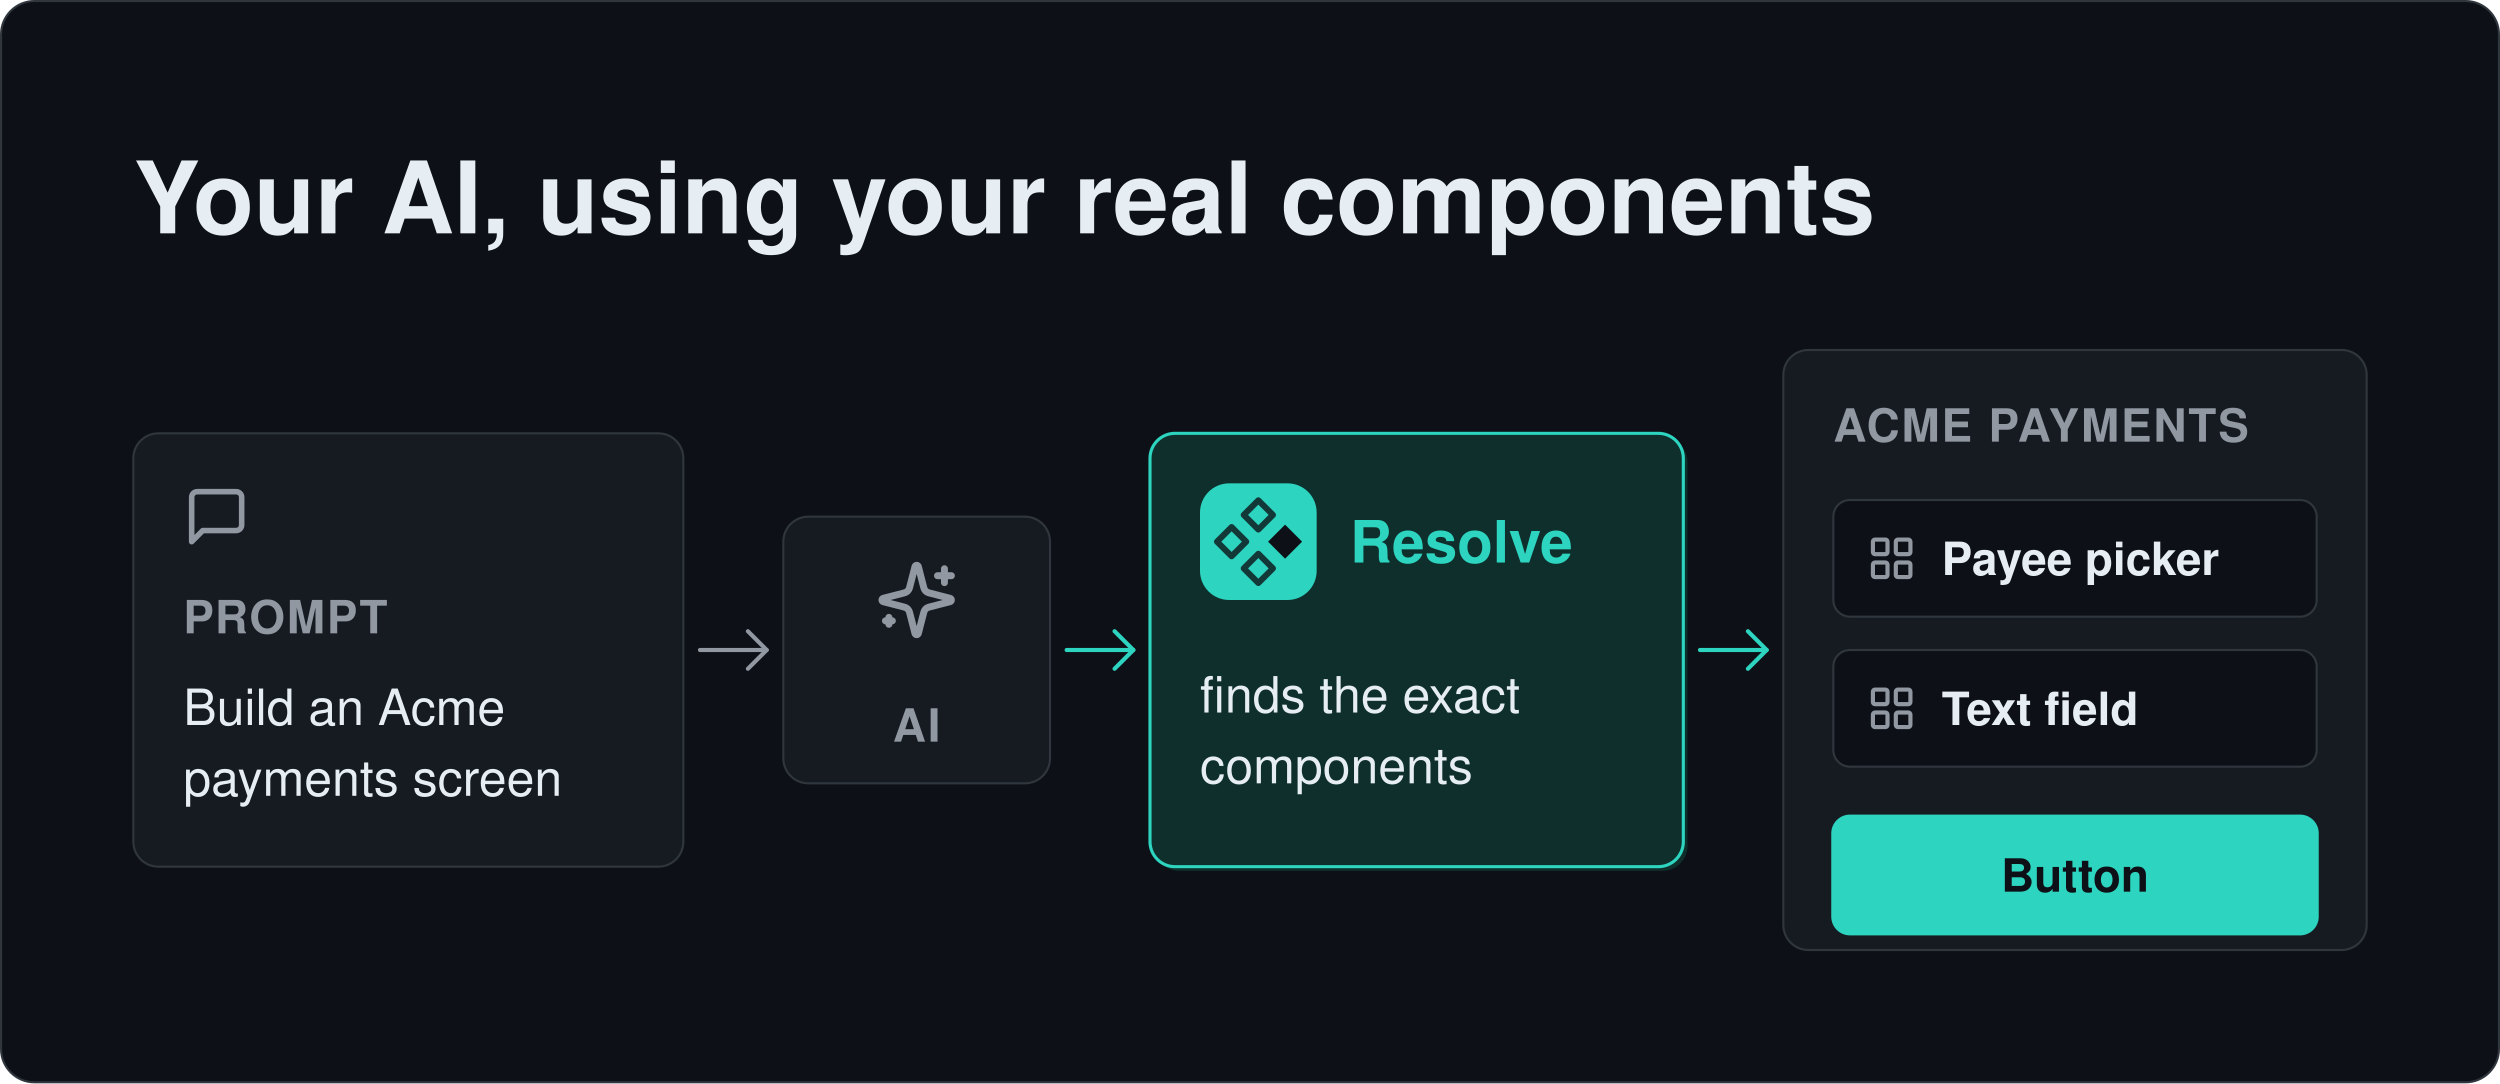
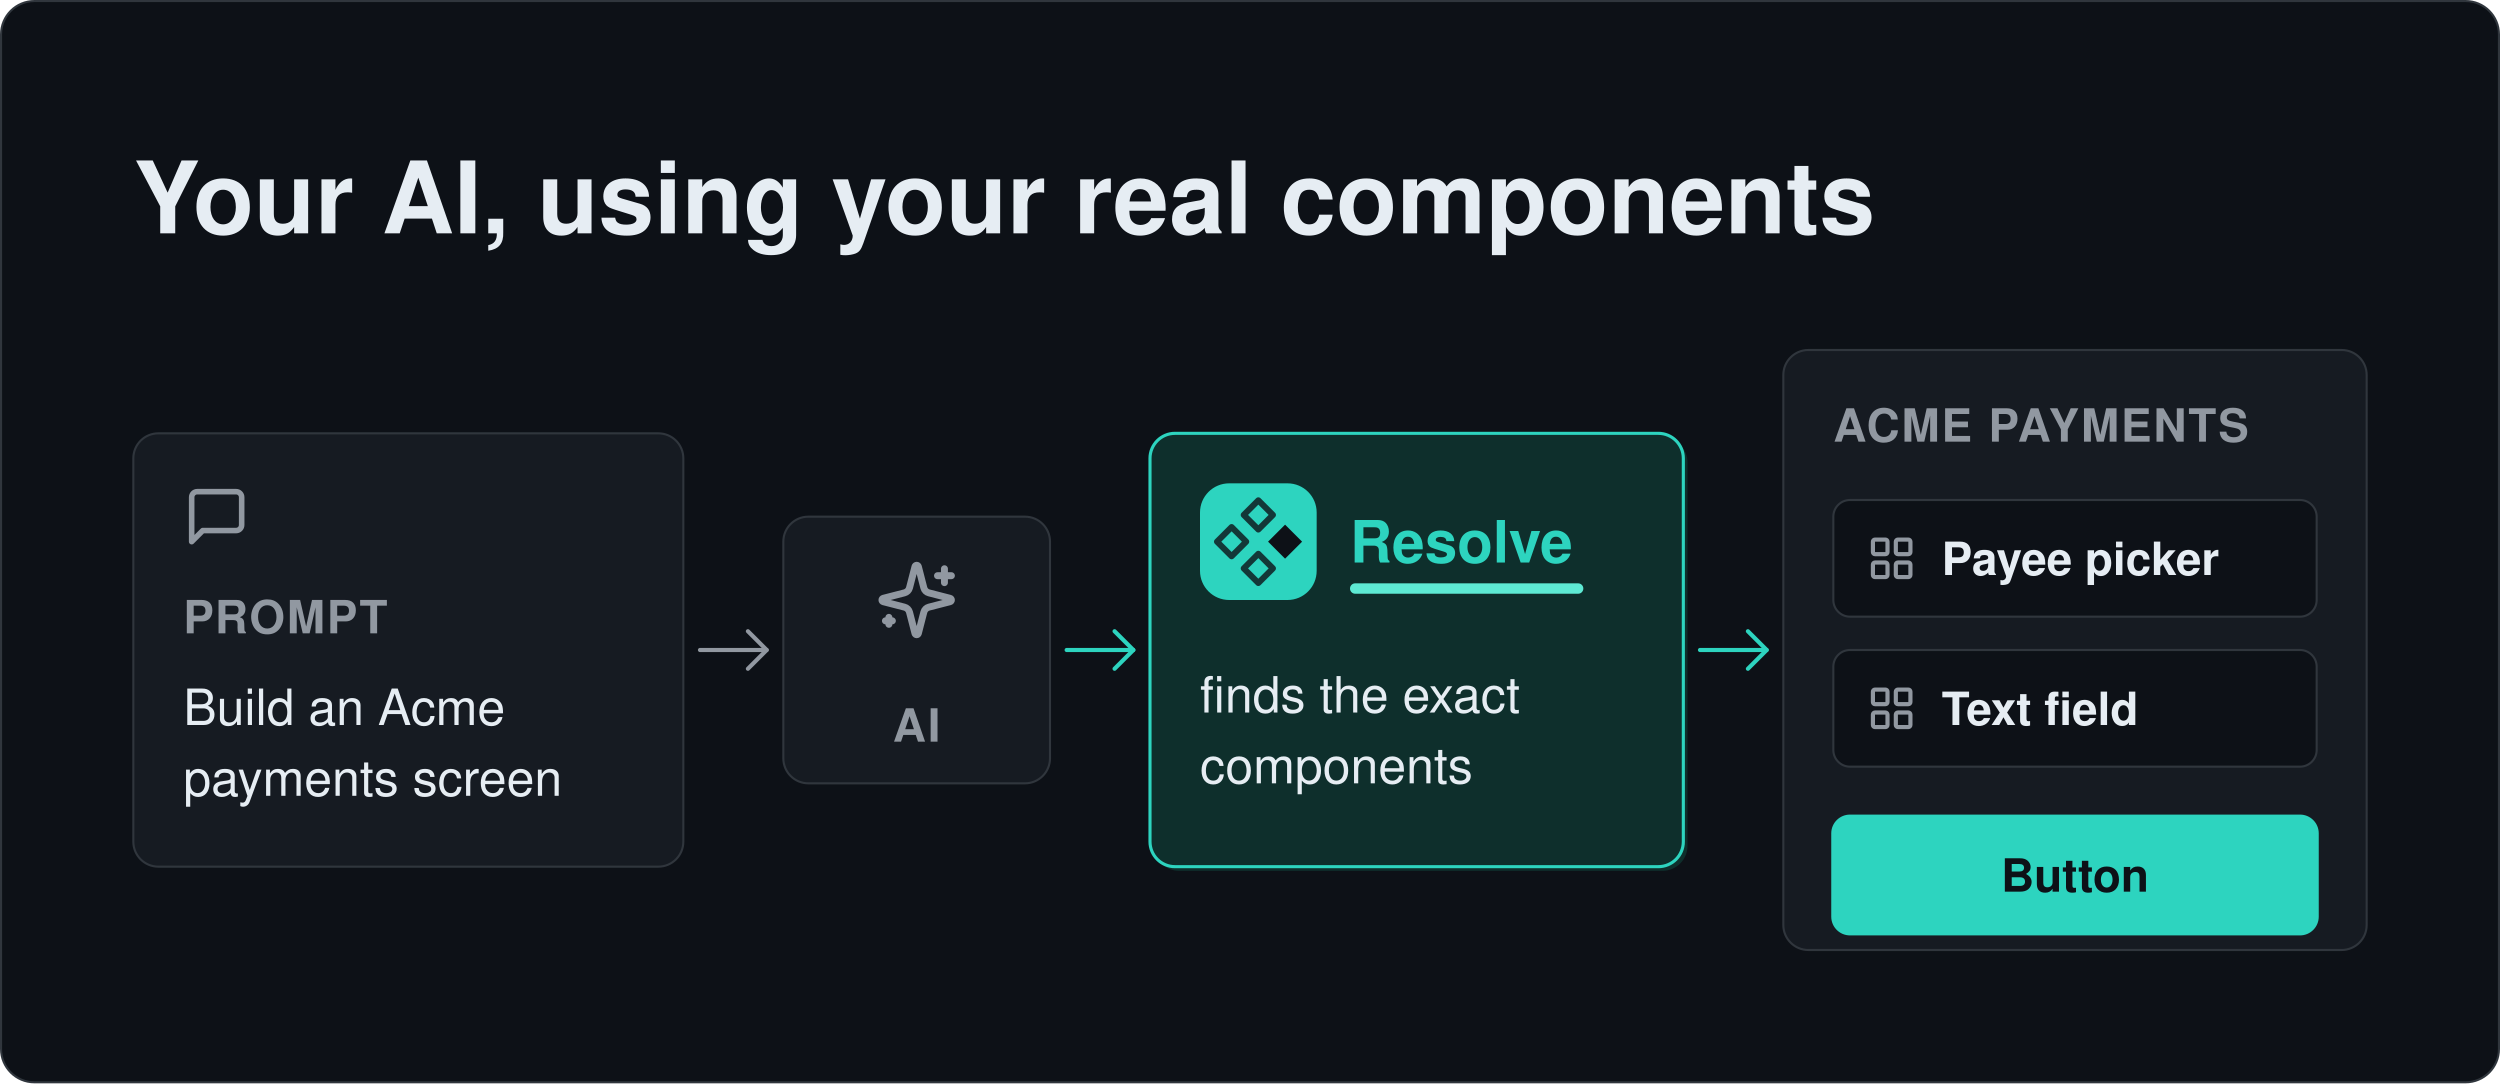
<svg xmlns="http://www.w3.org/2000/svg" width="1200" height="520" viewBox="0 0 1200 520" role="img" aria-labelledby="t d">
  <rect x="0.5" y="0.5" width="1199" height="519" rx="16" fill="#0D1117" stroke="#30363D" stroke-width="1" />
  <text x="64" y="112" font-family="-apple-system,'Segoe UI',Helvetica,Arial,sans-serif" font-size="48" font-weight="600" fill="#E6EDF3" text-anchor="start">Your AI, using your real components</text>
  <rect x="64" y="208" width="264" height="208" rx="12" fill="#161B22" stroke="#30363D" stroke-width="1" />
  <g transform="translate(88 232) scale(1.333333)" fill="none" stroke="#9198A1" stroke-width="2" stroke-linecap="round" stroke-linejoin="round">
    <path d="M21 15a2 2 0 0 1-2 2H7l-4 4V5a2 2 0 0 1 2-2h14a2 2 0 0 1 2 2z" />
  </g>
  <text x="88" y="304" font-family="-apple-system,'Segoe UI',Helvetica,Arial,sans-serif" font-size="22" font-weight="600" fill="#9198A1" text-anchor="start" letter-spacing="0.04em">PROMPT</text>
  <text x="88" y="348" font-family="-apple-system,'Segoe UI',Helvetica,Arial,sans-serif" font-size="24" font-weight="400" fill="#E6EDF3" text-anchor="start">Build an Acme</text>
  <text x="88" y="382" font-family="-apple-system,'Segoe UI',Helvetica,Arial,sans-serif" font-size="24" font-weight="400" fill="#E6EDF3" text-anchor="start">payments screen</text>
  <g fill="none" stroke="#9198A1" stroke-width="2" stroke-linecap="round" stroke-linejoin="round">
    <path d="M336 312.0 H368" />
    <path d="M359 303.0 L368 312.0 L359 321.0" />
  </g>
  <rect x="376" y="248.0" width="128" height="128" rx="12" fill="#161B22" stroke="#30363D" stroke-width="1" />
  <g transform="translate(420 268.0) scale(1.666667)" fill="none" stroke="#9198A1" stroke-width="2" stroke-linecap="round" stroke-linejoin="round">
    <path d="M9.937 15.5A2 2 0 0 0 8.5 14.063l-6.135-1.582a.5.5 0 0 1 0-.962L8.5 9.936A2 2 0 0 0 9.937 8.5l1.582-6.135a.5.5 0 0 1 .963 0L14.063 8.5A2 2 0 0 0 15.5 9.937l6.135 1.581a.5.5 0 0 1 0 .964L15.5 14.063a2 2 0 0 0-1.437 1.437l-1.582 6.135a.5.5 0 0 1-.963 0z" />
    <path d="M20 3v4" />
    <path d="M22 5h-4" />
    <path d="M4 17v2" />
    <path d="M5 18H3" />
  </g>
  <text x="440.0" y="356.0" font-family="-apple-system,'Segoe UI',Helvetica,Arial,sans-serif" font-size="22" font-weight="600" fill="#9198A1" text-anchor="middle" letter-spacing="0.04em">AI</text>
  <g fill="none" stroke="#2DD4BF" stroke-width="2" stroke-linecap="round" stroke-linejoin="round">
    <path d="M512 312.0 H544" />
    <path d="M535 303.0 L544 312.0 L535 321.0" />
  </g>
  <rect x="554" y="210" width="256" height="208" rx="12" fill="#0E2F2C" />
  <rect x="552" y="208" width="256" height="208" rx="12" fill="#0E2F2C" stroke="#2DD4BF" stroke-width="1.5" />
  <g transform="translate(576 232) scale(0.5833333)">
    <rect x="1" y="1" width="94" height="94" rx="23" fill="#2DD4BF" stroke="#2DD4BF" stroke-width="2" />
    <g fill="none" stroke="#0D1117" stroke-width="5" stroke-linejoin="round" opacity="0.8">
      <path d="M48 14 L60 26 L48 38 L36 26 Z" />
      <path d="M26 36 L38 48 L26 60 L14 48 Z" />
      <path d="M48 58 L60 70 L48 82 L36 70 Z" />
    </g>
    <path d="M70 34 L84 48 L70 62 L56 48 Z" fill="#0D1117" />
  </g>
  <text x="648" y="270" font-family="-apple-system,'Segoe UI',Helvetica,Arial,sans-serif" font-size="28" font-weight="600" fill="#2DD4BF" text-anchor="start">Resolve</text>
+   <rect x="648" y="280" width="112" height="5" rx="2.5" fill="#5EEAD4" />
  <text x="576" y="342" font-family="-apple-system,'Segoe UI',Helvetica,Arial,sans-serif" font-size="24" font-weight="400" fill="#E6EDF3" text-anchor="start">finds the exact</text>
  <text x="576" y="376" font-family="-apple-system,'Segoe UI',Helvetica,Arial,sans-serif" font-size="24" font-weight="400" fill="#E6EDF3" text-anchor="start">components</text>
  <g fill="none" stroke="#2DD4BF" stroke-width="2" stroke-linecap="round" stroke-linejoin="round">
    <path d="M816 312.0 H848" />
    <path d="M839 303.0 L848 312.0 L839 321.0" />
  </g>
  <rect x="856" y="168" width="280" height="288" rx="12" fill="#161B22" stroke="#30363D" stroke-width="1" />
  <text x="880" y="212" font-family="-apple-system,'Segoe UI',Helvetica,Arial,sans-serif" font-size="22" font-weight="600" fill="#9198A1" text-anchor="start" letter-spacing="0.04em">ACME PAYMENTS</text>
  <rect x="880" y="240" width="232" height="56" rx="8" fill="#0D1117" stroke="#30363D" stroke-width="1" />
  <g transform="translate(896 256) scale(1.0)" fill="none" stroke="#9198A1" stroke-width="2" stroke-linecap="round" stroke-linejoin="round">
    <rect width="7" height="7" x="3" y="3" rx="1" />
    <rect width="7" height="7" x="14" y="3" rx="1" />
    <rect width="7" height="7" x="14" y="14" rx="1" />
    <rect width="7" height="7" x="3" y="14" rx="1" />
  </g>
  <text x="932" y="276" font-family="-apple-system,'Segoe UI',Helvetica,Arial,sans-serif" font-size="22" font-weight="600" fill="#E6EDF3" text-anchor="start">Payee picker</text>
  <rect x="880" y="312" width="232" height="56" rx="8" fill="#0D1117" stroke="#30363D" stroke-width="1" />
  <g transform="translate(896 328) scale(1.0)" fill="none" stroke="#9198A1" stroke-width="2" stroke-linecap="round" stroke-linejoin="round">
    <rect width="7" height="7" x="3" y="3" rx="1" />
    <rect width="7" height="7" x="14" y="3" rx="1" />
    <rect width="7" height="7" x="14" y="14" rx="1" />
    <rect width="7" height="7" x="3" y="14" rx="1" />
  </g>
  <text x="932" y="348" font-family="-apple-system,'Segoe UI',Helvetica,Arial,sans-serif" font-size="22" font-weight="600" fill="#E6EDF3" text-anchor="start">Text field</text>
  <rect x="880" y="392" width="232" height="56" rx="8" fill="#2DD4BF" stroke="#2DD4BF" stroke-width="2" />
  <text x="996" y="428" font-family="-apple-system,'Segoe UI',Helvetica,Arial,sans-serif" font-size="22" font-weight="600" fill="#0D1117" text-anchor="middle">Button</text>
-   <circle r="5" fill="#2DD4BF" opacity="0">
+   <circle r="5" fill="#5EEAD4" stroke="#2DD4BF" stroke-width="1" opacity="0">
    <animateMotion dur="2.4s" repeatCount="indefinite" path="M816 312.0 H844" />
    <animate attributeName="opacity" dur="2.4s" repeatCount="indefinite" values="0;1;1;0" keyTimes="0;0.1;0.85;1" />
  </circle>
</svg>
